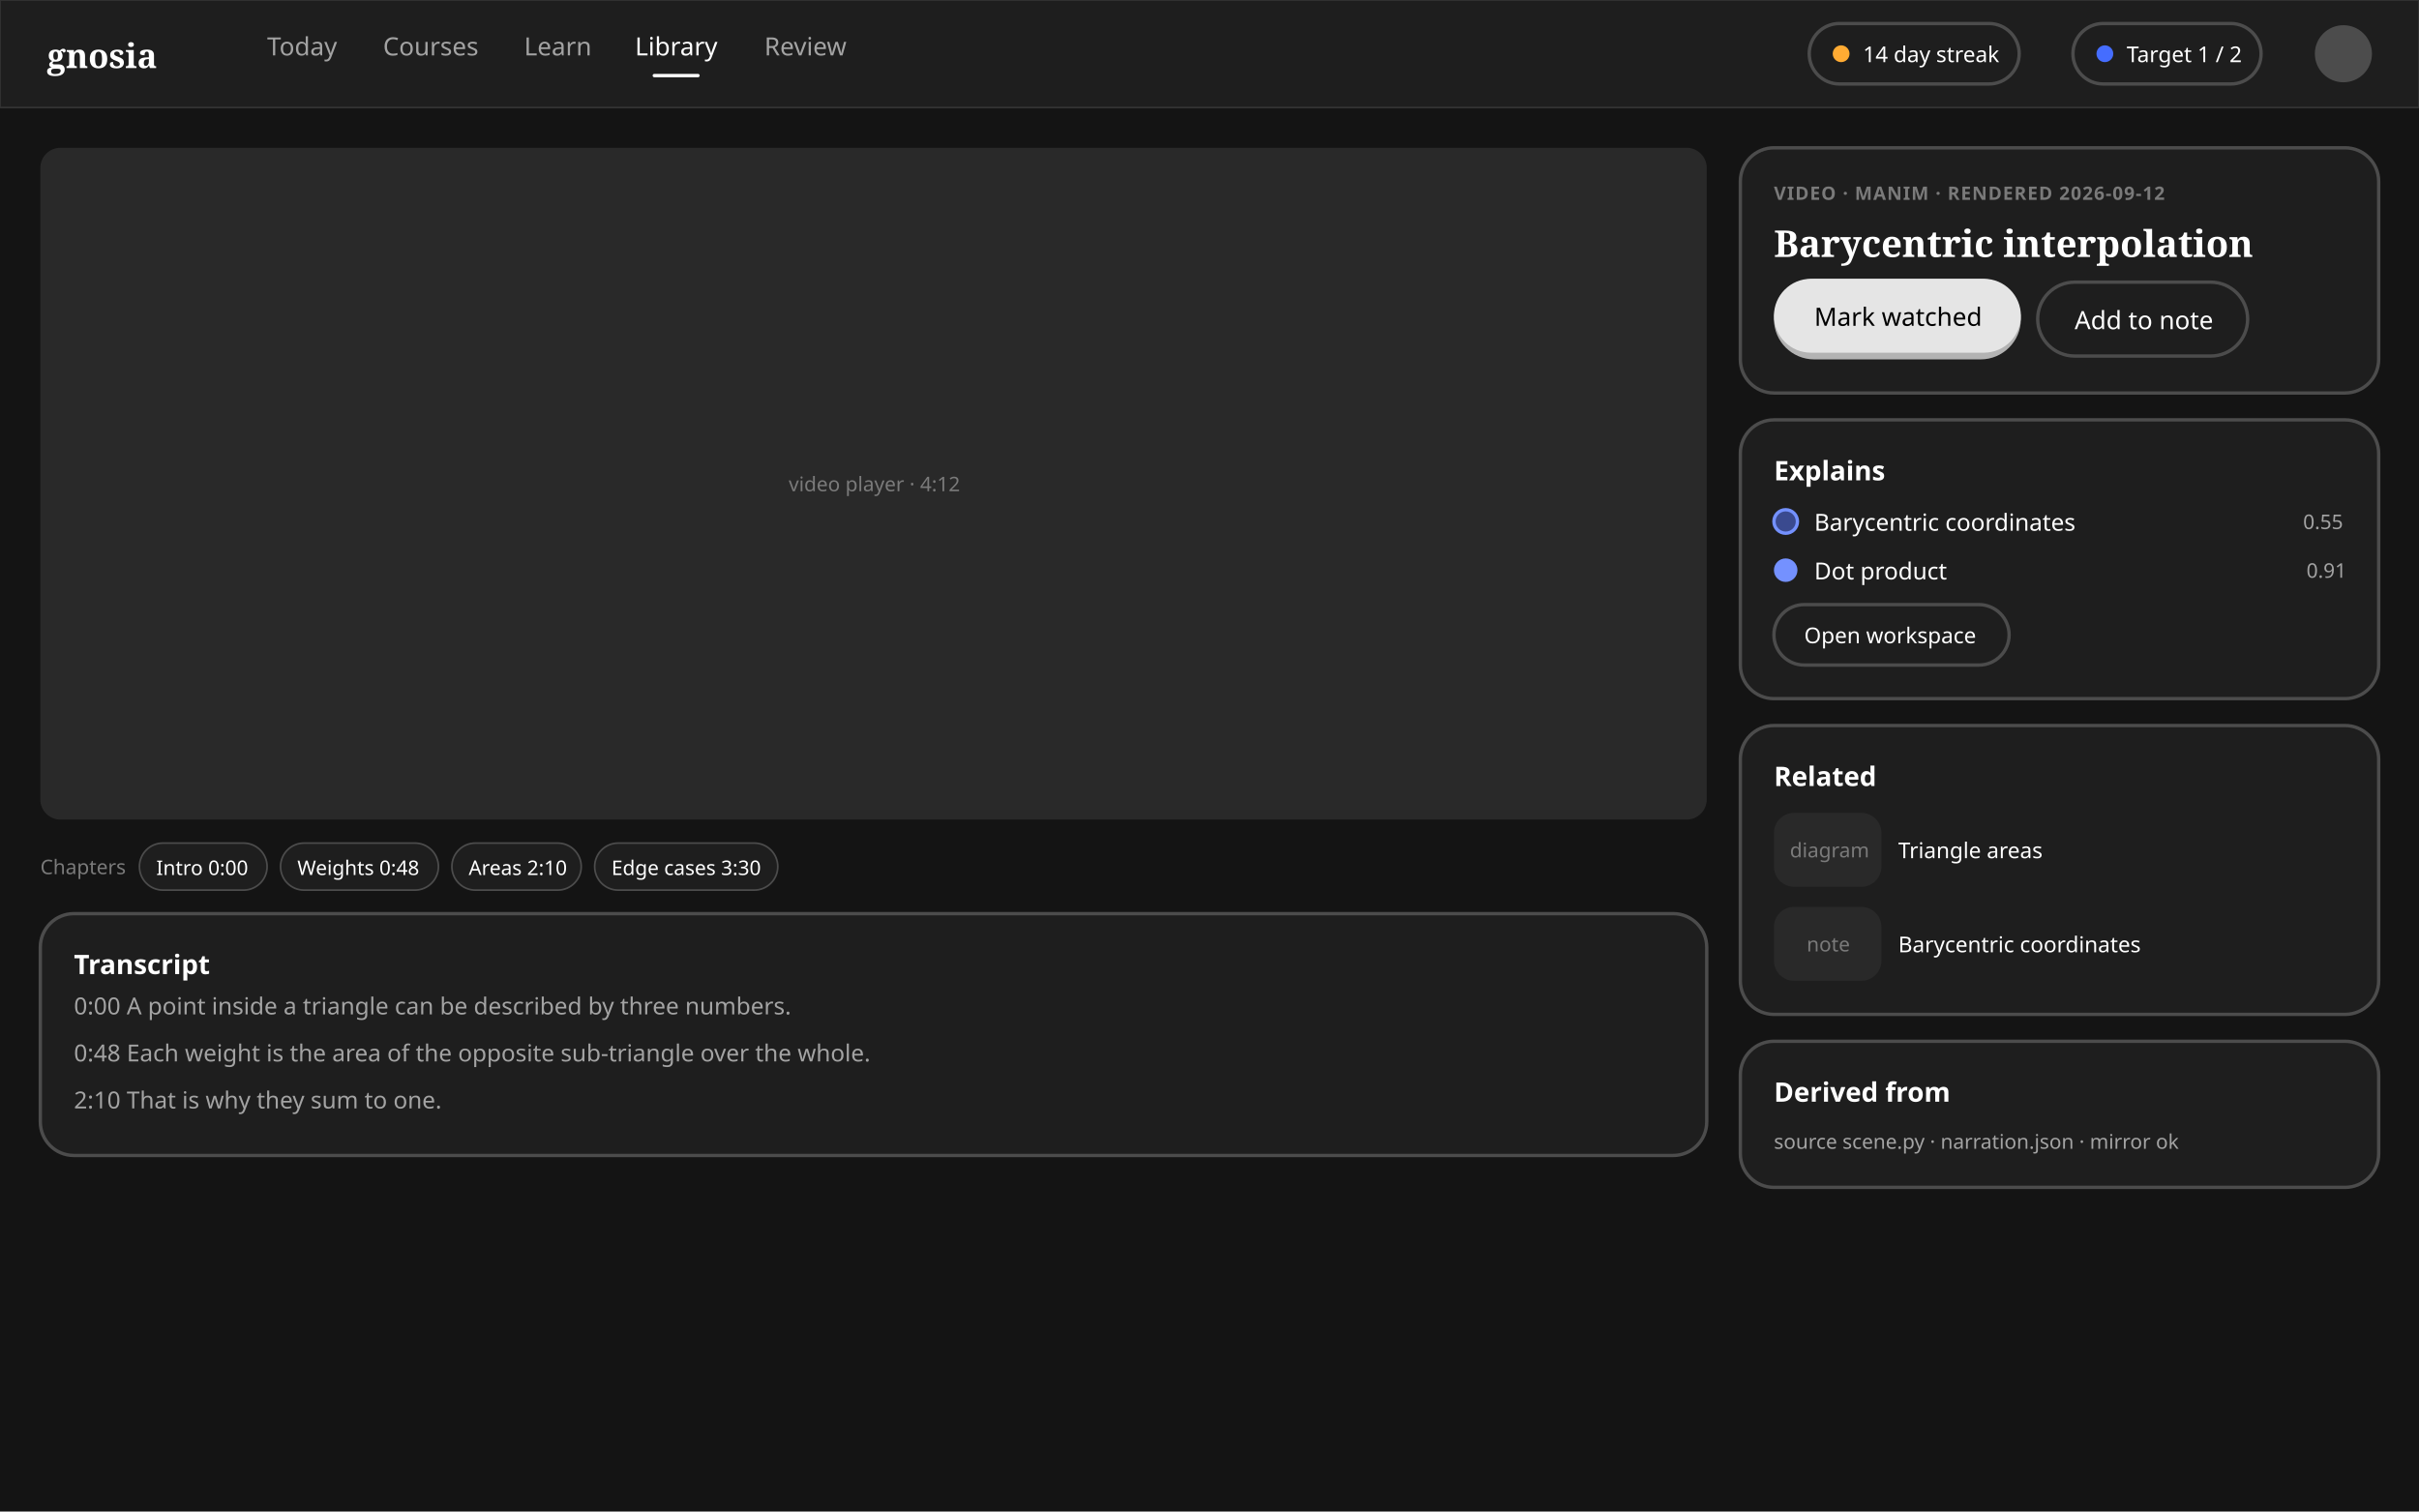
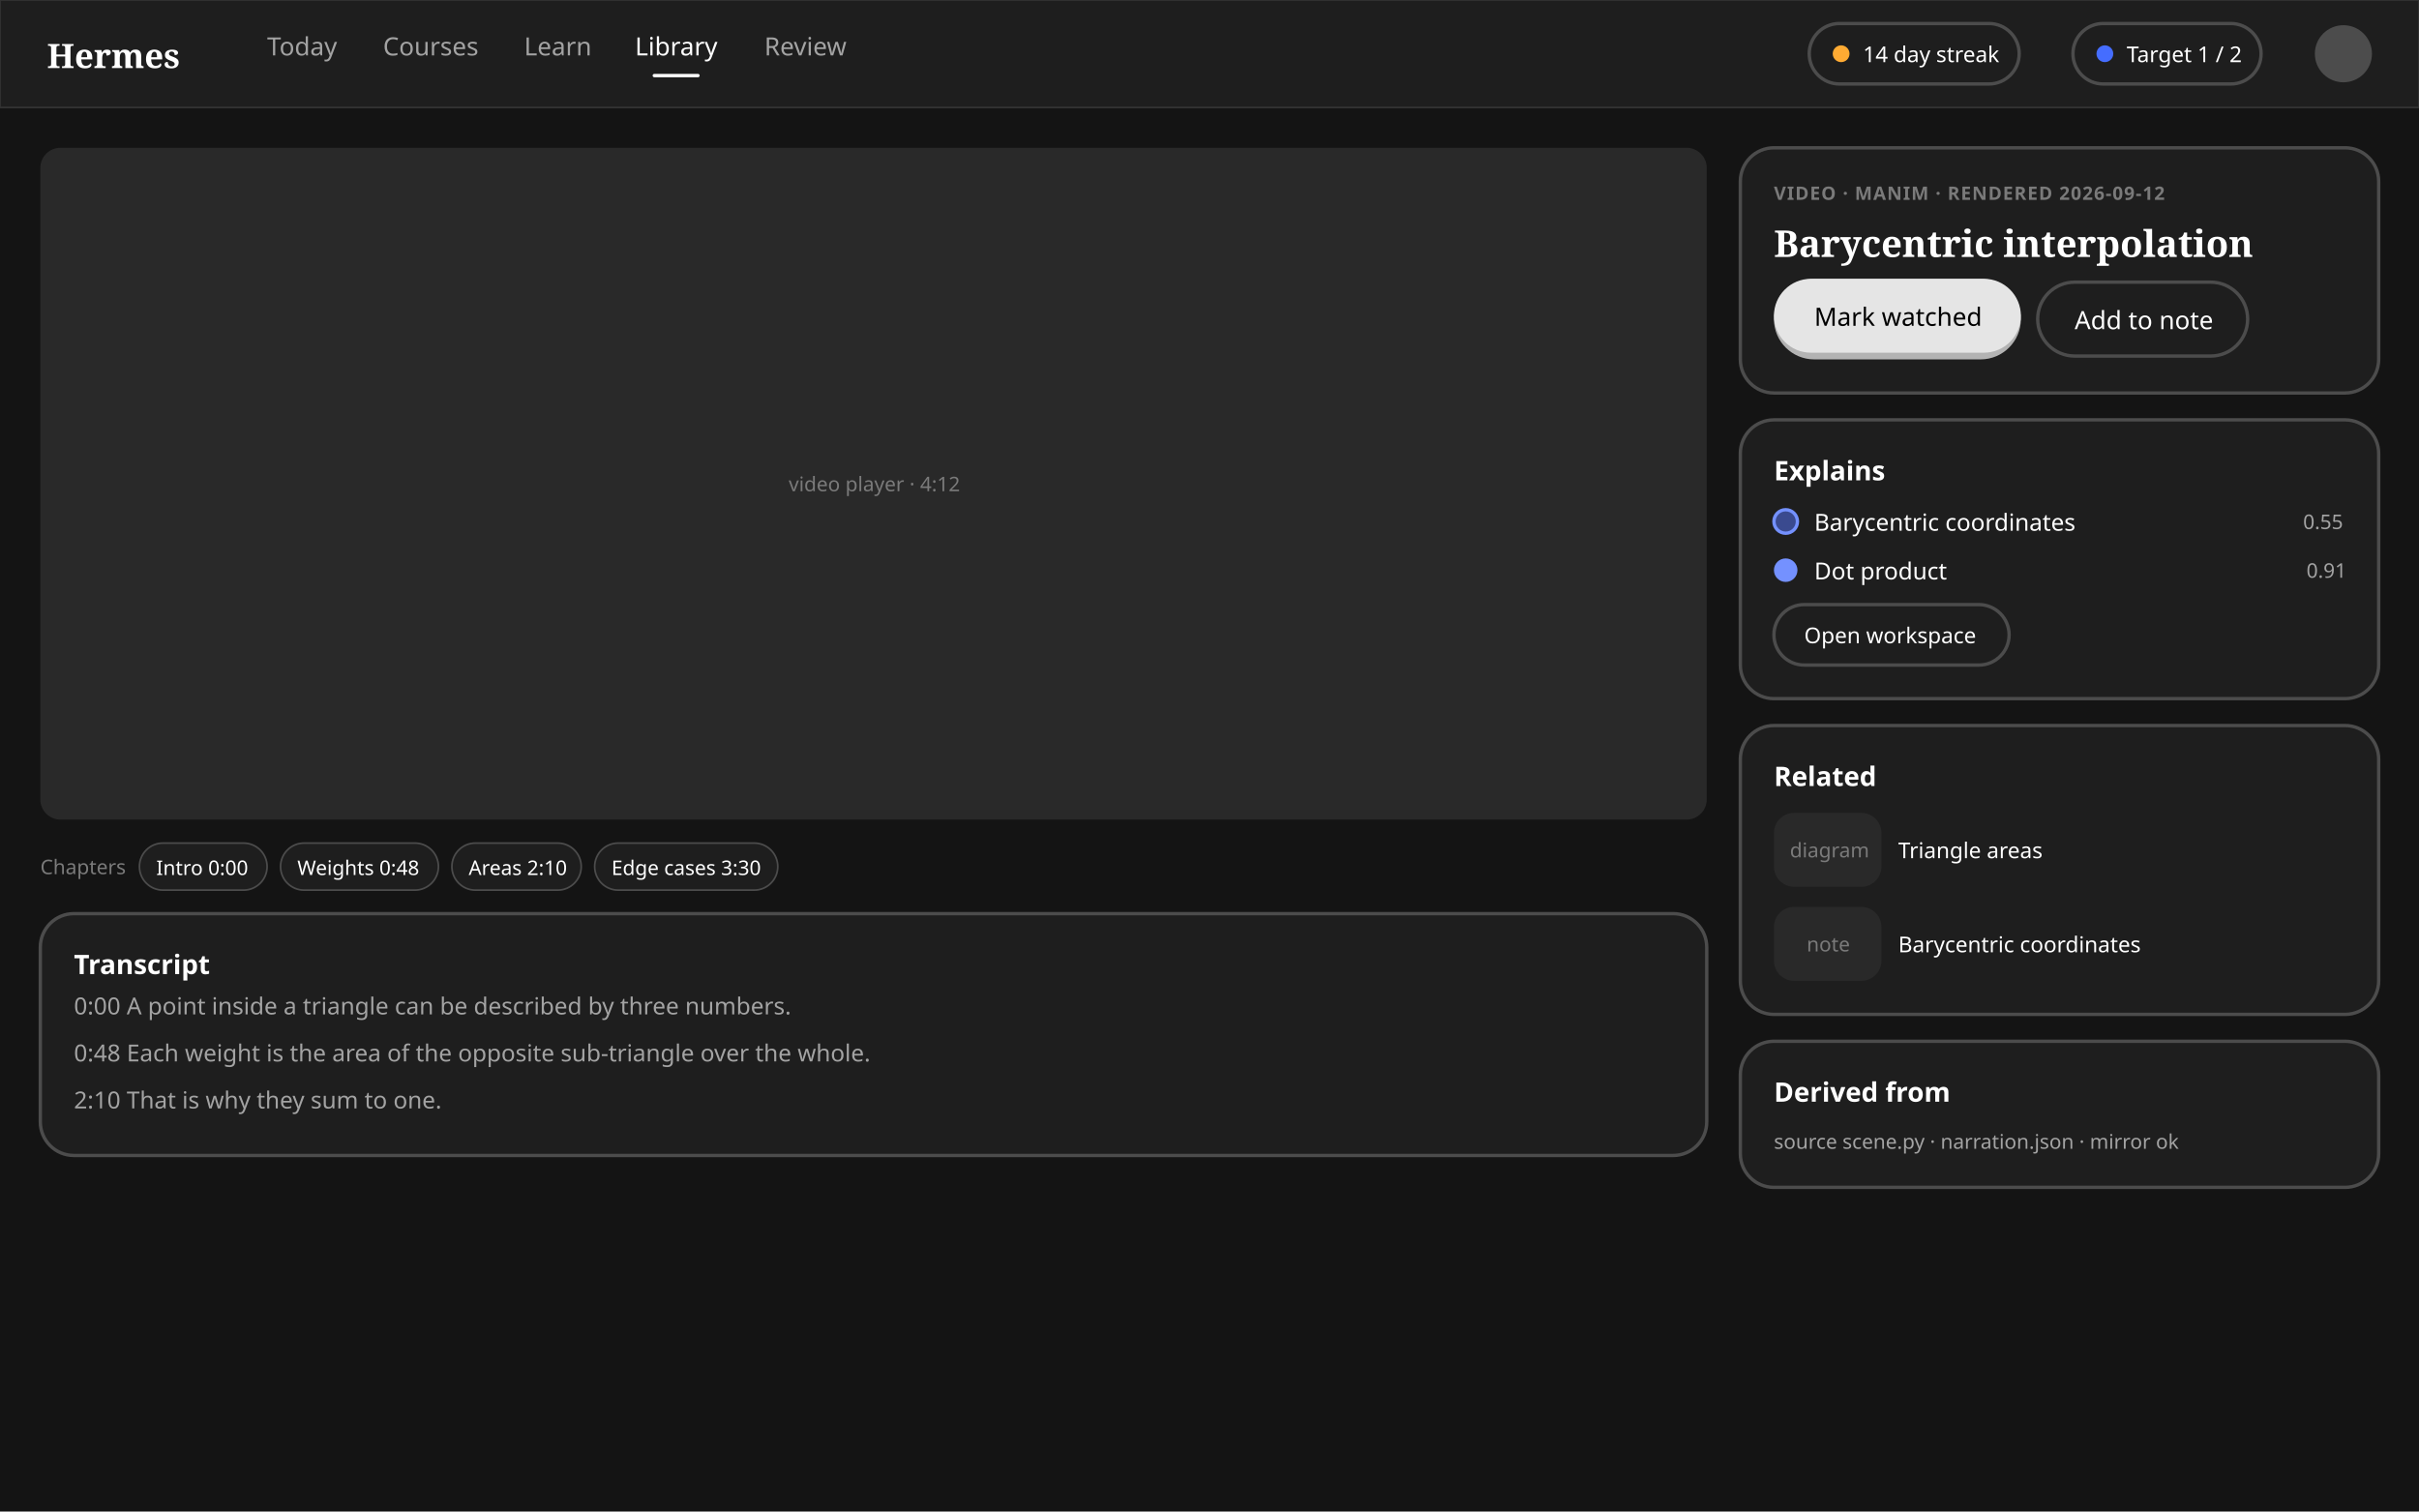
<svg xmlns="http://www.w3.org/2000/svg" width="1440" height="900" viewBox="0 0 1440 900">
  <defs>
    <clipPath id="clip0">
      <rect width="1440" height="900" />
    </clipPath>
  </defs>
  <g>
    <rect width="1440" height="900" fill="#141414" />
    <g clip-path="url(#clip0)">
      <g>
        <rect width="1440" height="64" fill="#1E1E1E" stroke="#333333" stroke-width="1" />
        <g transform="translate(28, 20.5)">
-           <text x="0" y="20" font-family="Georgia, serif" font-size="20" font-weight="700" fill="#FFFFFF">gnosia</text>
+           <text x="0" y="20" font-family="Georgia, serif" font-size="20" font-weight="700" fill="#FFFFFF">Hermes</text>
        </g>
        <g transform="translate(159, 18)">
          <g>
            <g>
              <text x="0" y="15" font-family="Figtree, Nunito, system-ui, sans-serif" font-size="15" font-weight="500" fill="#A3A3A3">Today</text>
            </g>
            <g transform="translate(6.5, 26)">
              <rect width="28" height="2" rx="1" ry="1" fill="#1E1E1E" />
            </g>
          </g>
          <g transform="translate(69, 0)">
            <g>
              <text x="0" y="15" font-family="Figtree, Nunito, system-ui, sans-serif" font-size="15" font-weight="500" fill="#A3A3A3">Courses</text>
            </g>
            <g transform="translate(14, 26)">
              <rect width="28" height="2" rx="1" ry="1" fill="#1E1E1E" />
            </g>
          </g>
          <g transform="translate(153, 0)">
            <g>
              <text x="0" y="15" font-family="Figtree, Nunito, system-ui, sans-serif" font-size="15" font-weight="500" fill="#A3A3A3">Learn</text>
            </g>
            <g transform="translate(5, 26)">
              <rect width="28" height="2" rx="1" ry="1" fill="#1E1E1E" />
            </g>
          </g>
          <g transform="translate(219, 0)">
            <g>
              <text x="0" y="15" font-family="Figtree, Nunito, system-ui, sans-serif" font-size="15" fill="#FFFFFF">Library</text>
            </g>
            <g transform="translate(10.5, 26)">
              <rect width="28" height="2" rx="1" ry="1" fill="#FFFFFF" />
            </g>
          </g>
          <g transform="translate(296, 0)">
            <g>
              <text x="0" y="15" font-family="Figtree, Nunito, system-ui, sans-serif" font-size="15" font-weight="500" fill="#A3A3A3">Review</text>
            </g>
            <g transform="translate(10.5, 26)">
              <rect width="28" height="2" rx="1" ry="1" fill="#1E1E1E" />
            </g>
          </g>
        </g>
        <g transform="translate(536, 32)" />
        <g transform="translate(1077, 14)">
          <rect width="125" height="36" rx="18" ry="18" fill="#1E1E1E" stroke="#4C4C4C" stroke-width="2" />
          <g transform="translate(14, 13)">
            <ellipse cx="5" cy="5" rx="5" ry="5" fill="#FFAB33" />
          </g>
          <g transform="translate(32, 10)">
            <text x="0" y="13" font-family="Figtree, Nunito, system-ui, sans-serif" font-size="13" fill="#FFFFFF">14 day streak</text>
          </g>
        </g>
        <g transform="translate(1234, 14)">
          <rect width="112" height="36" rx="18" ry="18" fill="#1E1E1E" stroke="#4C4C4C" stroke-width="2" />
          <g transform="translate(14, 13)">
            <ellipse cx="5" cy="5" rx="5" ry="5" fill="#456DFF" />
          </g>
          <g transform="translate(32, 10)">
            <text x="0" y="13" font-family="Figtree, Nunito, system-ui, sans-serif" font-size="13" fill="#FFFFFF">Target 1 / 2</text>
          </g>
        </g>
        <g transform="translate(1378, 15)">
          <ellipse cx="17" cy="17" rx="17" ry="17" fill="#4C4C4C" />
        </g>
      </g>
      <g transform="translate(0, 64)">
        <g transform="translate(24, 24)">
          <g>
            <rect width="992" height="400" rx="12" ry="12" fill="#292929" />
            <g transform="translate(445.5, 192.5)">
              <text x="0" y="12" font-family="Figtree, Nunito, system-ui, sans-serif" font-size="12" fill="#7A7A7A">video player · 4:12</text>
            </g>
          </g>
          <g transform="translate(0, 414)">
            <g transform="translate(0, 6.5)">
              <text x="0" y="12" font-family="Figtree, Nunito, system-ui, sans-serif" font-size="12" fill="#7A7A7A">Chapters</text>
            </g>
            <g transform="translate(59, 0)">
              <rect width="76" height="28" rx="14" ry="14" fill="#1E1E1E" stroke="#4C4C4C" stroke-width="1" />
              <g transform="translate(10, 7)">
                <text x="0" y="12" font-family="Figtree, Nunito, system-ui, sans-serif" font-size="12" font-weight="500" fill="#FFFFFF">Intro 0:00</text>
              </g>
            </g>
            <g transform="translate(143, 0)">
              <rect width="94" height="28" rx="14" ry="14" fill="#1E1E1E" stroke="#4C4C4C" stroke-width="1" />
              <g transform="translate(10, 7)">
                <text x="0" y="12" font-family="Figtree, Nunito, system-ui, sans-serif" font-size="12" font-weight="500" fill="#FFFFFF">Weights 0:48</text>
              </g>
            </g>
            <g transform="translate(245, 0)">
              <rect width="77" height="28" rx="14" ry="14" fill="#1E1E1E" stroke="#4C4C4C" stroke-width="1" />
              <g transform="translate(10, 7)">
                <text x="0" y="12" font-family="Figtree, Nunito, system-ui, sans-serif" font-size="12" font-weight="500" fill="#FFFFFF">Areas 2:10</text>
              </g>
            </g>
            <g transform="translate(330, 0)">
              <rect width="109" height="28" rx="14" ry="14" fill="#1E1E1E" stroke="#4C4C4C" stroke-width="1" />
              <g transform="translate(10, 7)">
                <text x="0" y="12" font-family="Figtree, Nunito, system-ui, sans-serif" font-size="12" font-weight="500" fill="#FFFFFF">Edge cases 3:30</text>
              </g>
            </g>
          </g>
          <g transform="translate(0, 456)">
            <rect width="992" height="144" rx="20" ry="20" fill="#1E1E1E" stroke="#4C4C4C" stroke-width="2" />
            <g transform="translate(20, 20)">
              <text x="0" y="16" font-family="Figtree, Nunito, system-ui, sans-serif" font-size="16" font-weight="700" fill="#FFFFFF">Transcript</text>
            </g>
            <g transform="translate(20, 46)">
              <text x="0" y="14" font-family="Figtree, Nunito, system-ui, sans-serif" font-size="14" fill="#A3A3A3">0:00 A point inside a triangle can be described by three numbers.</text>
            </g>
            <g transform="translate(20, 74)">
              <text x="0" y="14" font-family="Figtree, Nunito, system-ui, sans-serif" font-size="14" fill="#A3A3A3">0:48 Each weight is the area of the opposite sub-triangle over the whole.</text>
            </g>
            <g transform="translate(20, 102)">
              <text x="0" y="14" font-family="Figtree, Nunito, system-ui, sans-serif" font-size="14" fill="#A3A3A3">2:10 That is why they sum to one.</text>
            </g>
          </g>
        </g>
        <g transform="translate(1036, 24)">
          <g>
            <rect width="380" height="146" rx="20" ry="20" fill="#1E1E1E" stroke="#4C4C4C" stroke-width="2" />
            <g transform="translate(20, 20)">
              <text x="0" y="11" font-family="Figtree, Nunito, system-ui, sans-serif" font-size="11" font-weight="700" fill="#7A7A7A" letter-spacing="0.6">VIDEO · MANIM · RENDERED 2026-09-12</text>
            </g>
            <g transform="translate(20, 43)">
              <text x="0" y="22" font-family="Georgia, serif" font-size="22" font-weight="700" fill="#FFFFFF">Barycentric interpolation</text>
            </g>
            <g transform="translate(20, 78)">
              <g>
                <rect width="147" height="48" rx="24" ry="24" fill="#B3B3B3" />
                <g>
                  <rect width="147" height="44" rx="22" ry="22" fill="#E5E5E5" />
                  <g transform="translate(24, 13)">
                    <text x="0" y="15" font-family="Figtree, Nunito, system-ui, sans-serif" font-size="15" fill="#000000">Mark watched</text>
                  </g>
                </g>
              </g>
              <g transform="translate(157, 2)">
                <rect width="125" height="44" rx="22" ry="22" fill="#1E1E1E" stroke="#4C4C4C" stroke-width="2" />
                <g transform="translate(22, 13)">
                  <text x="0" y="15" font-family="Figtree, Nunito, system-ui, sans-serif" font-size="15" fill="#FFFFFF">Add to note</text>
                </g>
              </g>
            </g>
          </g>
          <g transform="translate(0, 162)">
            <rect width="380" height="166" rx="20" ry="20" fill="#1E1E1E" stroke="#4C4C4C" stroke-width="2" />
            <g transform="translate(20, 20)">
              <g>
                <text x="0" y="16" font-family="Figtree, Nunito, system-ui, sans-serif" font-size="16" font-weight="700" fill="#FFFFFF">Explains</text>
              </g>
            </g>
            <g transform="translate(20, 52)">
              <g transform="translate(0, 1.5)">
                <ellipse cx="7" cy="7" rx="7" ry="7" fill="#3A4A8F" stroke="#7491FF" stroke-width="2" />
              </g>
              <g transform="translate(24, 0)">
                <g>
                  <text x="0" y="14" font-family="Figtree, Nunito, system-ui, sans-serif" font-size="14" fill="#FFFFFF">Barycentric coordinates</text>
                </g>
              </g>
              <g transform="translate(315, 1)">
                <text x="0" y="12" font-family="Figtree, Nunito, system-ui, sans-serif" font-size="12" fill="#A3A3A3">0.55</text>
              </g>
            </g>
            <g transform="translate(20, 81)">
              <g transform="translate(0, 1.5)">
                <ellipse cx="7" cy="7" rx="7" ry="7" fill="#7491FF" />
              </g>
              <g transform="translate(24, 0)">
                <g>
                  <text x="0" y="14" font-family="Figtree, Nunito, system-ui, sans-serif" font-size="14" fill="#FFFFFF">Dot product</text>
                </g>
              </g>
              <g transform="translate(317, 1)">
                <text x="0" y="12" font-family="Figtree, Nunito, system-ui, sans-serif" font-size="12" fill="#A3A3A3">0.91</text>
              </g>
            </g>
            <g transform="translate(20, 110)">
              <rect width="140" height="36" rx="18" ry="18" fill="#1E1E1E" stroke="#4C4C4C" stroke-width="2" />
              <g transform="translate(18, 10)">
                <text x="0" y="13" font-family="Figtree, Nunito, system-ui, sans-serif" font-size="13" fill="#FFFFFF">Open workspace</text>
              </g>
            </g>
          </g>
          <g transform="translate(0, 344)">
            <rect width="380" height="172" rx="20" ry="20" fill="#1E1E1E" stroke="#4C4C4C" stroke-width="2" />
            <g transform="translate(20, 20)">
              <g>
                <text x="0" y="16" font-family="Figtree, Nunito, system-ui, sans-serif" font-size="16" font-weight="700" fill="#FFFFFF">Related</text>
              </g>
            </g>
            <g transform="translate(20, 52)">
              <g>
                <rect width="64" height="44" rx="12" ry="12" fill="#292929" />
                <g transform="translate(9.5, 14.5)">
                  <text x="0" y="12" font-family="Figtree, Nunito, system-ui, sans-serif" font-size="12" fill="#7A7A7A">diagram</text>
                </g>
              </g>
              <g transform="translate(74, 14)">
                <text x="0" y="13" font-family="Figtree, Nunito, system-ui, sans-serif" font-size="13" fill="#FFFFFF">Triangle areas</text>
              </g>
            </g>
            <g transform="translate(20, 108)">
              <g>
                <rect width="64" height="44" rx="12" ry="12" fill="#292929" />
                <g transform="translate(19.5, 14.5)">
                  <text x="0" y="12" font-family="Figtree, Nunito, system-ui, sans-serif" font-size="12" fill="#7A7A7A">note</text>
                </g>
              </g>
              <g transform="translate(74, 14)">
                <text x="0" y="13" font-family="Figtree, Nunito, system-ui, sans-serif" font-size="13" fill="#FFFFFF">Barycentric coordinates</text>
              </g>
            </g>
          </g>
          <g transform="translate(0, 532)">
            <rect width="380" height="87" rx="20" ry="20" fill="#1E1E1E" stroke="#4C4C4C" stroke-width="2" />
            <g transform="translate(20, 20)">
              <g>
                <text x="0" y="16" font-family="Figtree, Nunito, system-ui, sans-serif" font-size="16" font-weight="700" fill="#FFFFFF">Derived from</text>
              </g>
            </g>
            <g transform="translate(20, 52)">
              <text x="0" y="12" font-family="Figtree, Nunito, system-ui, sans-serif" font-size="12" fill="#A3A3A3">source scene.py · narration.json · mirror ok</text>
            </g>
          </g>
        </g>
      </g>
    </g>
  </g>
</svg>
